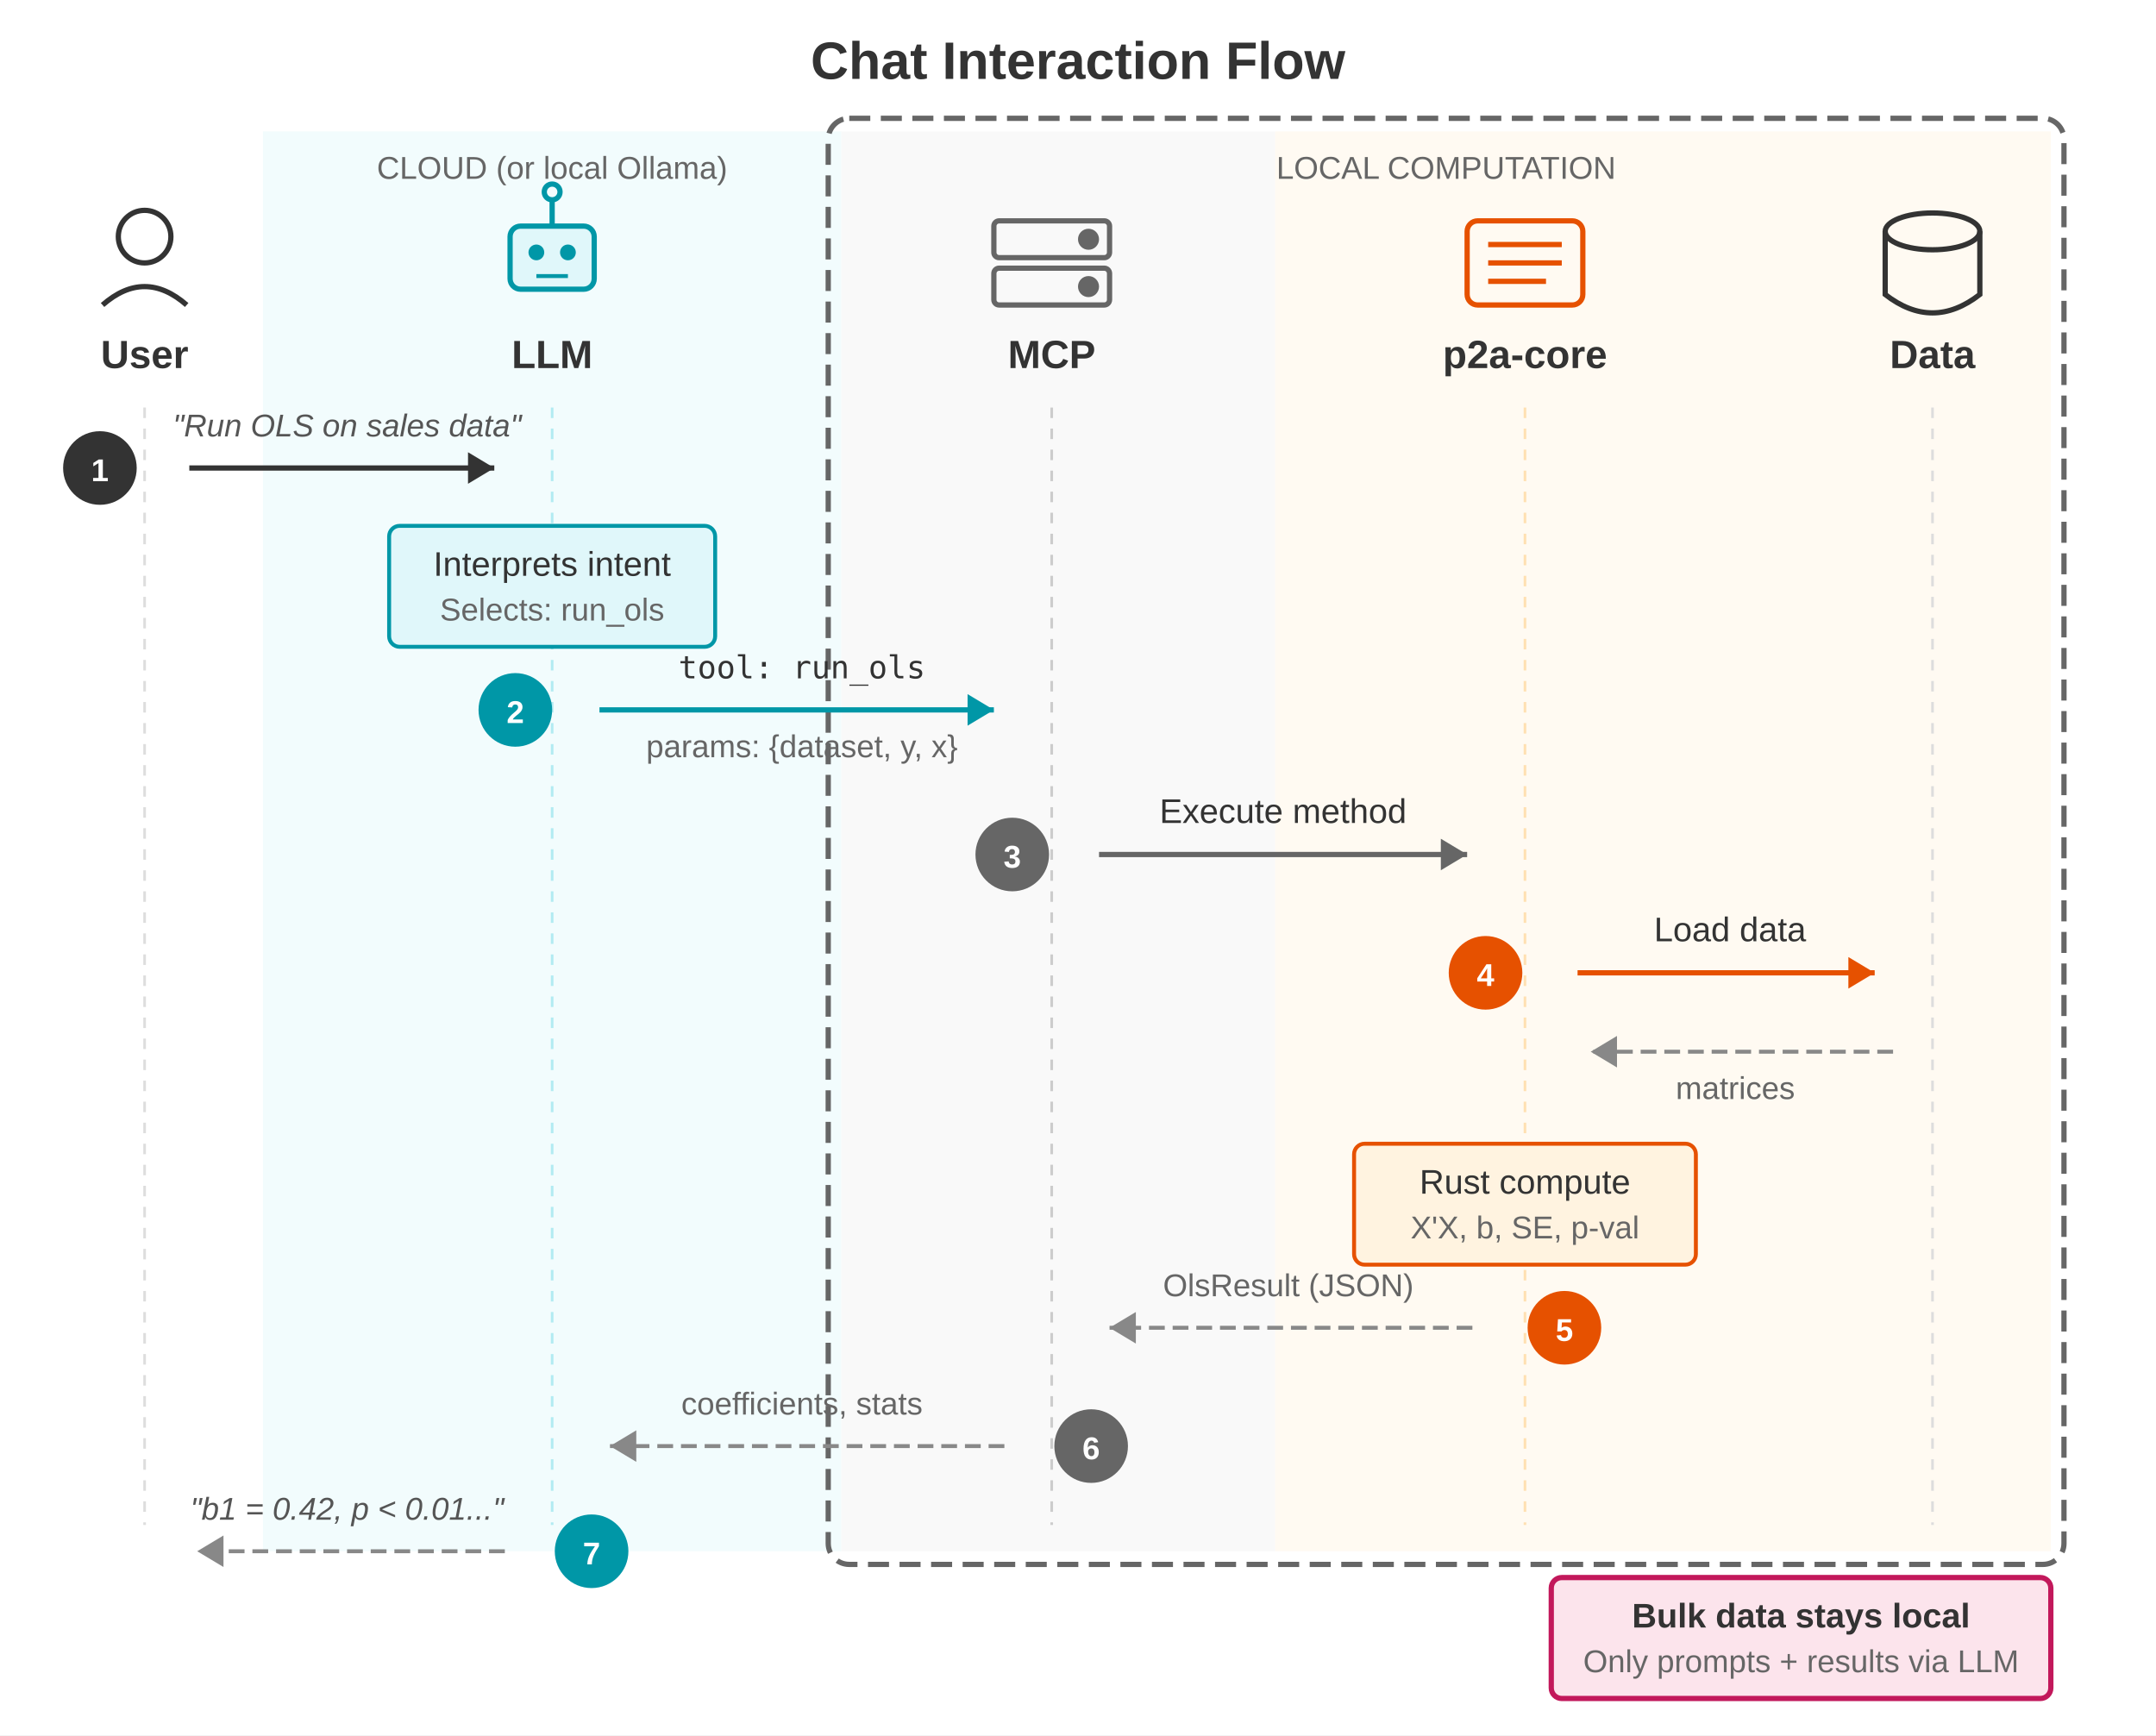
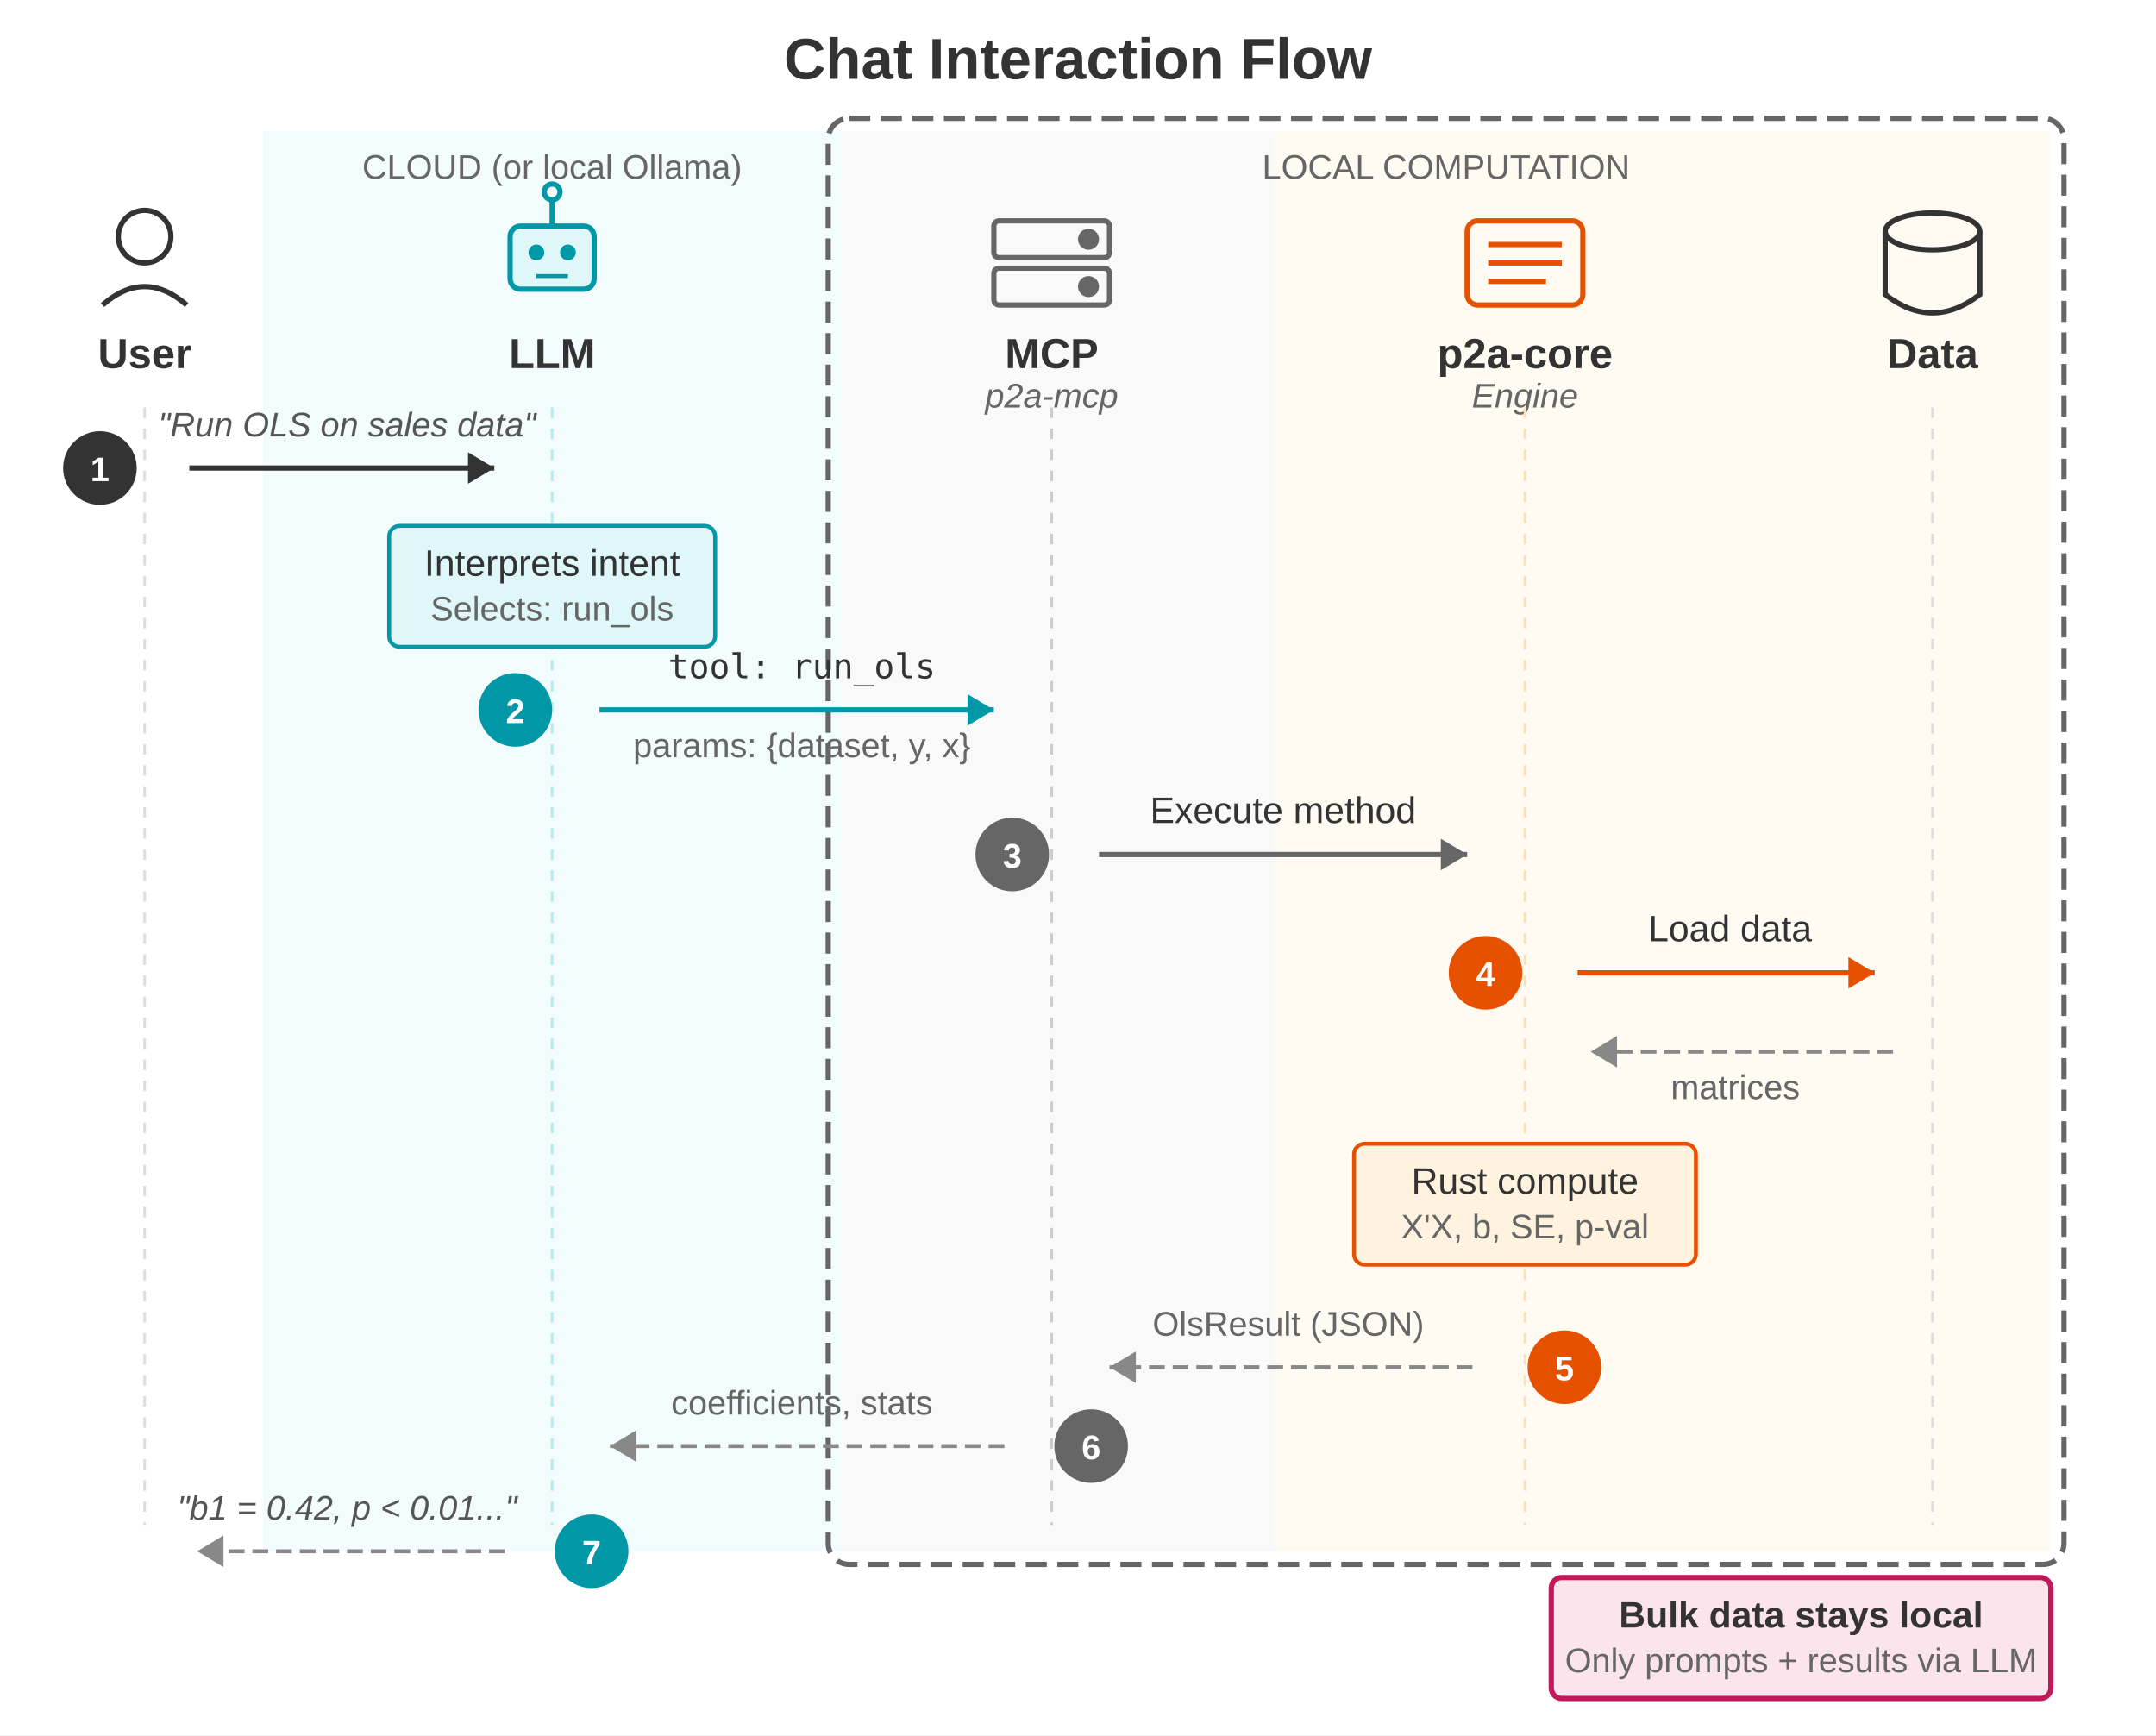
<svg xmlns="http://www.w3.org/2000/svg" viewBox="0 0 820 660" width="820" height="660">
  <defs>
    <style>
-       .title { font-family: 'Helvetica Neue', Arial, sans-serif; font-size: 20px; font-weight: 600; fill: #333; }
-       .header { font-family: 'Helvetica Neue', Arial, sans-serif; font-size: 15px; font-weight: 600; fill: #333; }
-       .label { font-family: 'Helvetica Neue', Arial, sans-serif; font-size: 13px; fill: #333; }
-       .sublabel { font-family: 'Helvetica Neue', Arial, sans-serif; font-size: 12px; fill: #666; }
-       .zone-label { font-family: 'Helvetica Neue', Arial, sans-serif; font-size: 12px; fill: #666; }
-       .step { font-family: 'Helvetica Neue', Arial, sans-serif; font-size: 12px; fill: #fff; font-weight: 700; }
-       .message { font-family: 'Helvetica Neue', Arial, sans-serif; font-size: 12px; fill: #555; font-style: italic; }
-       .mono { font-family: 'Monaco', 'Consolas', monospace; font-size: 12px; fill: #333; }
+       .title { font-family: 'Helvetica Neue', Arial, sans-serif; font-size: 22px; font-weight: 600; fill: #333; }
+       .header { font-family: 'Helvetica Neue', Arial, sans-serif; font-size: 16px; font-weight: 600; fill: #333; }
+       .label { font-family: 'Helvetica Neue', Arial, sans-serif; font-size: 14px; fill: #333; }
+       .sublabel { font-family: 'Helvetica Neue', Arial, sans-serif; font-size: 13px; fill: #666; }
+       .zone-label { font-family: 'Helvetica Neue', Arial, sans-serif; font-size: 13px; fill: #666; }
+       .step { font-family: 'Helvetica Neue', Arial, sans-serif; font-size: 13px; fill: #fff; font-weight: 700; }
+       .message { font-family: 'Helvetica Neue', Arial, sans-serif; font-size: 13px; fill: #555; font-style: italic; }
+       .mono { font-family: 'Monaco', 'Consolas', monospace; font-size: 13px; fill: #333; }
    </style>
  </defs>
  <rect width="820" height="660" fill="#fff" />
  <text x="410" y="30" text-anchor="middle" class="title">Chat Interaction Flow</text>
  <rect x="100" y="50" width="220" height="540" fill="#E0F7FA" fill-opacity="0.4" stroke="none" />
  <rect x="320" y="50" width="165" height="540" fill="#F5F5F5" fill-opacity="0.6" stroke="none" />
  <rect x="485" y="50" width="295" height="540" fill="#FFF3E0" fill-opacity="0.4" stroke="none" />
  <rect x="315" y="45" width="470" height="550" fill="none" stroke="#666" stroke-width="2" stroke-dasharray="8,4" rx="8" />
  <text x="210" y="68" text-anchor="middle" class="zone-label" fill="#0097A7">CLOUD (or local Ollama)</text>
  <text x="550" y="68" text-anchor="middle" class="zone-label" fill="#666">LOCAL COMPUTATION</text>
  <g transform="translate(55, 100)">
    <circle cx="0" cy="-10" r="10" fill="none" stroke="#333" stroke-width="2" />
    <path d="M-16,16 Q0,2 16,16" fill="none" stroke="#333" stroke-width="2" />
    <text x="0" y="40" text-anchor="middle" class="header">User</text>
  </g>
  <g transform="translate(210, 100)">
    <rect x="-16" y="-14" width="32" height="24" rx="4" fill="#E0F7FA" stroke="#0097A7" stroke-width="2" />
    <circle cx="-6" cy="-4" r="3" fill="#0097A7" />
    <circle cx="6" cy="-4" r="3" fill="#0097A7" />
    <line x1="-6" y1="5" x2="6" y2="5" stroke="#0097A7" stroke-width="1.5" />
    <line x1="0" y1="-24" x2="0" y2="-14" stroke="#0097A7" stroke-width="2" />
    <circle cx="0" cy="-27" r="3" fill="none" stroke="#0097A7" stroke-width="2" />
    <text x="0" y="40" text-anchor="middle" class="header" fill="#0097A7">LLM</text>
  </g>
  <g transform="translate(400, 100)">
    <rect x="-22" y="-16" width="44" height="14" rx="2" fill="none" stroke="#666" stroke-width="2" />
    <rect x="-22" y="2" width="44" height="14" rx="2" fill="none" stroke="#666" stroke-width="2" />
    <circle cx="14" cy="-9" r="4" fill="#666" />
    <circle cx="14" cy="9" r="4" fill="#666" />
    <text x="0" y="40" text-anchor="middle" class="header" fill="#666">MCP</text>
+     <text x="0" y="55" text-anchor="middle" class="sublabel" font-style="italic" fill="#666">p2a-mcp</text>
  </g>
  <g transform="translate(580, 100)">
    <rect x="-22" y="-16" width="44" height="32" rx="4" fill="none" stroke="#E65100" stroke-width="2" />
    <line x1="-14" y1="-7" x2="14" y2="-7" stroke="#E65100" stroke-width="2" />
    <line x1="-14" y1="0" x2="14" y2="0" stroke="#E65100" stroke-width="2" />
    <line x1="-14" y1="7" x2="8" y2="7" stroke="#E65100" stroke-width="2" />
    <text x="0" y="40" text-anchor="middle" class="header" fill="#E65100">p2a-core</text>
+     <text x="0" y="55" text-anchor="middle" class="sublabel" font-style="italic" fill="#E65100">Engine</text>
  </g>
  <g transform="translate(735, 100)">
    <ellipse cx="0" cy="-12" rx="18" ry="7" fill="none" stroke="#333" stroke-width="2" />
    <path d="M-18,-12 L-18,12 Q0,26 18,12 L18,-12" fill="none" stroke="#333" stroke-width="2" />
    <text x="0" y="40" text-anchor="middle" class="header">Data</text>
  </g>
  <line x1="55" y1="155" x2="55" y2="580" stroke="#ddd" stroke-width="1" stroke-dasharray="4,4" />
  <line x1="210" y1="155" x2="210" y2="580" stroke="#b2ebf2" stroke-width="1" stroke-dasharray="4,4" />
  <line x1="400" y1="155" x2="400" y2="580" stroke="#ccc" stroke-width="1" stroke-dasharray="4,4" />
  <line x1="580" y1="155" x2="580" y2="580" stroke="#ffe0b2" stroke-width="1" stroke-dasharray="4,4" />
  <line x1="735" y1="155" x2="735" y2="580" stroke="#ddd" stroke-width="1" stroke-dasharray="4,4" />
  <line x1="72" y1="178" x2="188" y2="178" stroke="#333" stroke-width="2" />
  <polygon points="188,178 178,172 178,184" fill="#333" />
  <circle cx="38" cy="178" r="14" fill="#333" />
  <text x="38" y="183" text-anchor="middle" class="step">1</text>
  <text x="132" y="166" text-anchor="middle" class="message">"Run OLS on sales data"</text>
  <rect x="148" y="200" width="124" height="46" rx="4" fill="#E0F7FA" stroke="#0097A7" stroke-width="1.5" />
  <text x="210" y="219" text-anchor="middle" class="label" fill="#0097A7">Interprets intent</text>
  <text x="210" y="236" text-anchor="middle" class="sublabel" fill="#0097A7">Selects: run_ols</text>
  <line x1="228" y1="270" x2="378" y2="270" stroke="#0097A7" stroke-width="2" />
  <polygon points="378,270 368,264 368,276" fill="#0097A7" />
  <circle cx="196" cy="270" r="14" fill="#0097A7" />
  <text x="196" y="275" text-anchor="middle" class="step">2</text>
  <text x="305" y="258" text-anchor="middle" class="mono">tool: run_ols</text>
  <text x="305" y="288" text-anchor="middle" class="sublabel">params: {dataset, y, x}</text>
  <line x1="418" y1="325" x2="558" y2="325" stroke="#666" stroke-width="2" />
  <polygon points="558,325 548,319 548,331" fill="#666" />
  <circle cx="385" cy="325" r="14" fill="#666" />
  <text x="385" y="330" text-anchor="middle" class="step">3</text>
  <text x="488" y="313" text-anchor="middle" class="label" fill="#E65100">Execute method</text>
  <line x1="600" y1="370" x2="713" y2="370" stroke="#E65100" stroke-width="2" />
  <polygon points="713,370 703,364 703,376" fill="#E65100" />
  <circle cx="565" cy="370" r="14" fill="#E65100" />
  <text x="565" y="375" text-anchor="middle" class="step">4</text>
  <text x="658" y="358" text-anchor="middle" class="label">Load data</text>
  <line x1="720" y1="400" x2="605" y2="400" stroke="#888" stroke-width="1.5" stroke-dasharray="6,3" />
  <polygon points="605,400 615,394 615,406" fill="#888" />
  <text x="660" y="418" text-anchor="middle" class="sublabel">matrices</text>
  <rect x="515" y="435" width="130" height="46" rx="4" fill="#FFF3E0" stroke="#E65100" stroke-width="1.5" />
  <text x="580" y="454" text-anchor="middle" class="label" fill="#E65100">Rust compute</text>
  <text x="580" y="471" text-anchor="middle" class="sublabel" fill="#E65100">X'X, b, SE, p-val</text>
-   <line x1="560" y1="505" x2="422" y2="505" stroke="#888" stroke-width="1.5" stroke-dasharray="6,3" />
-   <polygon points="422,505 432,499 432,511" fill="#888" />
-   <circle cx="595" cy="505" r="14" fill="#E65100" />
-   <text x="595" y="510" text-anchor="middle" class="step">5</text>
-   <text x="490" y="493" text-anchor="middle" class="sublabel">OlsResult (JSON)</text>
+   <line x1="560" y1="520" x2="422" y2="520" stroke="#888" stroke-width="1.5" stroke-dasharray="6,3" />
+   <polygon points="422,520 432,514 432,526" fill="#888" />
+   <circle cx="595" cy="520" r="14" fill="#E65100" />
+   <text x="595" y="525" text-anchor="middle" class="step">5</text>
+   <text x="490" y="508" text-anchor="middle" class="sublabel">OlsResult (JSON)</text>
  <line x1="382" y1="550" x2="232" y2="550" stroke="#888" stroke-width="1.5" stroke-dasharray="6,3" />
  <polygon points="232,550 242,544 242,556" fill="#888" />
  <circle cx="415" cy="550" r="14" fill="#666" />
  <text x="415" y="555" text-anchor="middle" class="step">6</text>
  <text x="305" y="538" text-anchor="middle" class="sublabel">coefficients, stats</text>
  <line x1="192" y1="590" x2="75" y2="590" stroke="#888" stroke-width="1.5" stroke-dasharray="6,3" />
  <polygon points="75,590 85,584 85,596" fill="#888" />
  <circle cx="225" cy="590" r="14" fill="#0097A7" />
  <text x="225" y="595" text-anchor="middle" class="step">7</text>
  <text x="132" y="578" text-anchor="middle" class="message">"b1 = 0.42, p &lt; 0.01..."</text>
  <rect x="590" y="600" width="190" height="46" rx="4" fill="#FCE4EC" stroke="#C2185B" stroke-width="2" />
  <text x="685" y="619" text-anchor="middle" class="label" fill="#C2185B" font-weight="600">Bulk data stays local</text>
  <text x="685" y="636" text-anchor="middle" class="sublabel" fill="#C2185B">Only prompts + results via LLM</text>
</svg>
